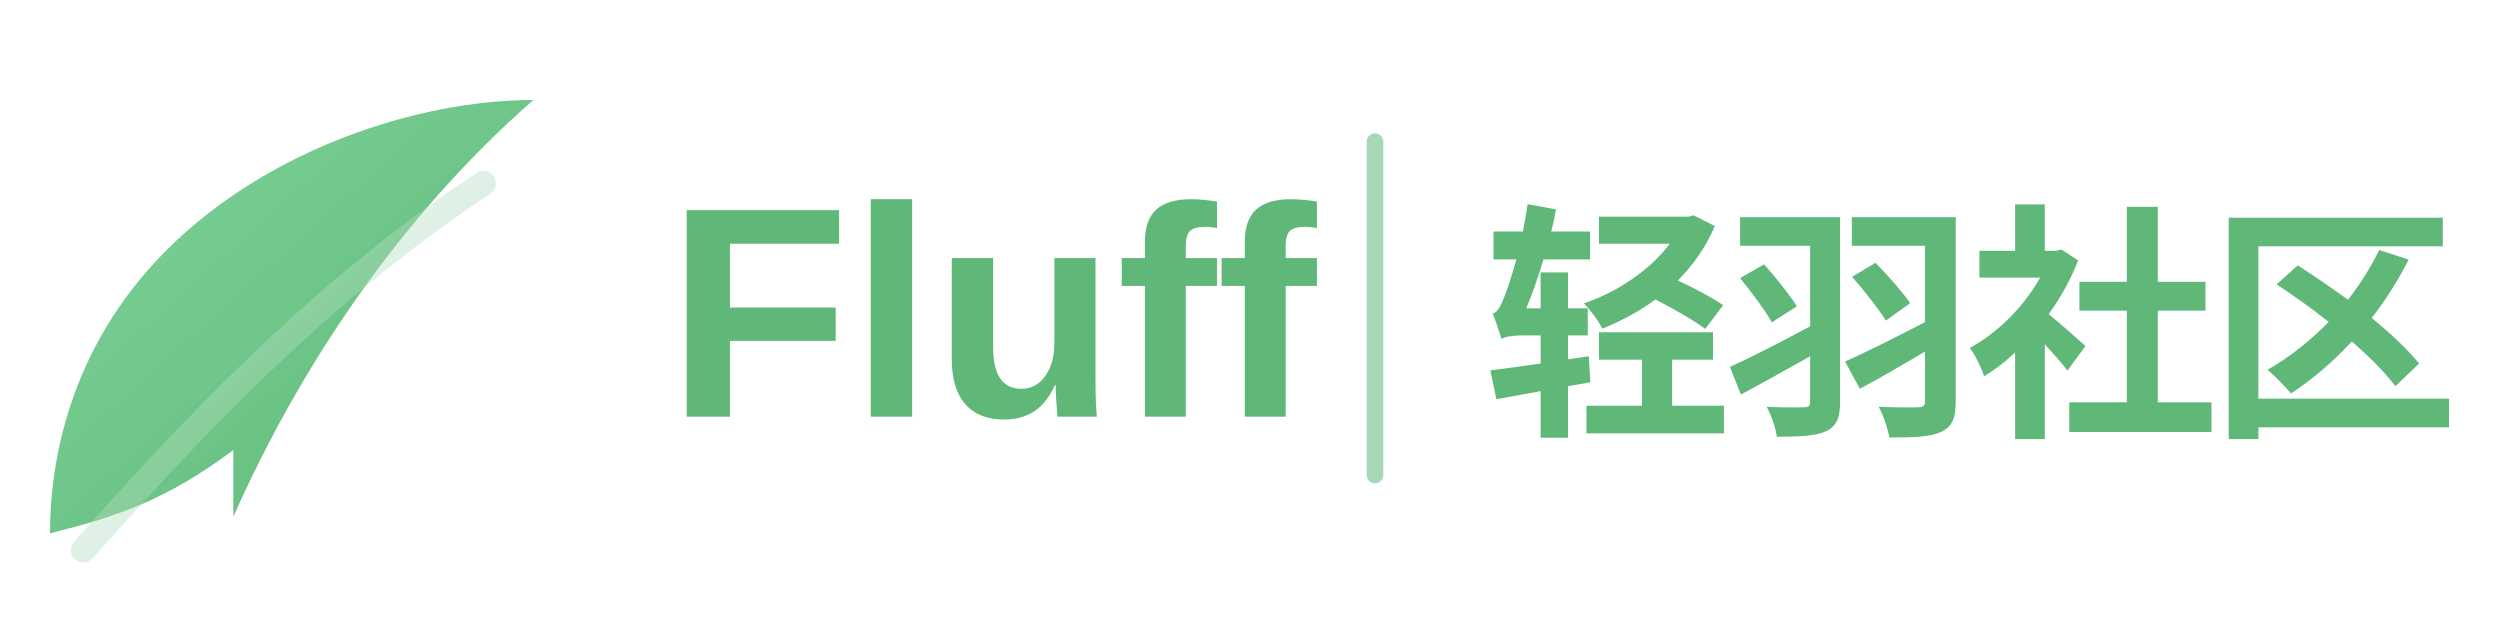
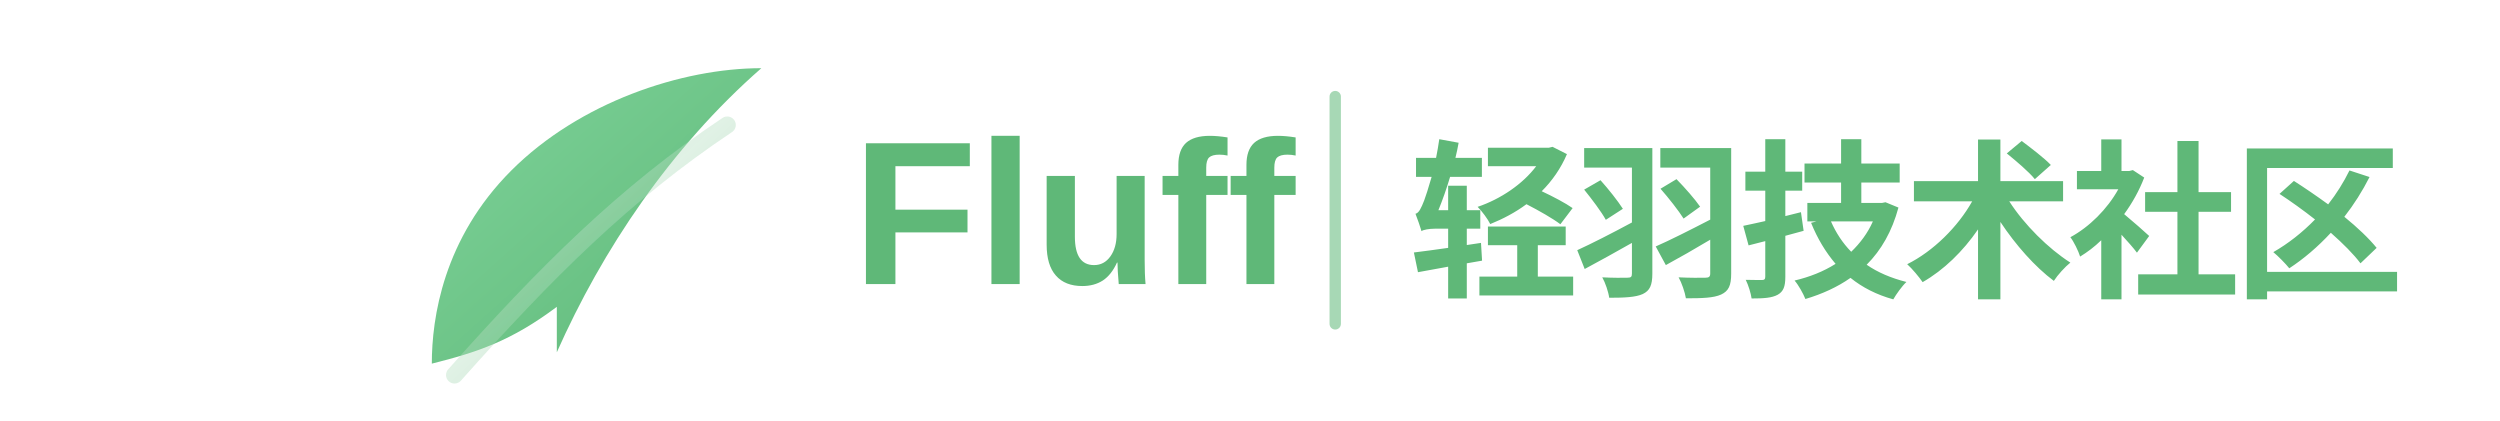
- <svg xmlns="http://www.w3.org/2000/svg" width="150" height="37" viewBox="0 0 150 37" fill="none">
+ <svg xmlns="http://www.w3.org/2000/svg" width="220" height="37" viewBox="0 0 150 37" fill="none">
  <defs>
    <linearGradient id="featherGradient" x1="0" y1="0" x2="1" y2="1">
      <stop offset="0%" stop-color="#7ED39A" />
      <stop offset="100%" stop-color="#5FB878" />
    </linearGradient>
    <linearGradient id="lineGradient" x1="0" y1="0" x2="1" y2="1">
      <stop offset="0%" stop-color="#FFFFFF" stop-opacity="0.45" />
      <stop offset="100%" stop-color="#5FB878" stop-opacity="0.35" />
    </linearGradient>
  </defs>
  <g transform="translate(0,3) scale(1)">
    <path d="M14 28          C18 19 24 10 32 3          C25 3 16 6 10 12          C4 18 3 25 3 29          C7 28 10 27 14 24" fill="url(#featherGradient)" />
    <path d="M5 30 C13 21 20 14 29 8" stroke="url(#lineGradient)" stroke-width="1.5" stroke-linecap="round" />
  </g>
  <text x="40" y="25" font-family="Arial, Helvetica, sans-serif" font-size="18" font-weight="700" fill="#5FB878">
    Fluff
  </text>
  <rect x="82" y="8" width="1" height="21" rx="0.5" fill="#5FB878" fill-opacity="0.55" />
  <text x="89" y="25" font-family="Noto Sans SC, Microsoft YaHei, sans-serif" font-size="15" font-weight="600" letter-spacing="-0.5" fill="#5FB878">
-     轻羽社区
+     轻羽技术社区
  </text>
</svg>
